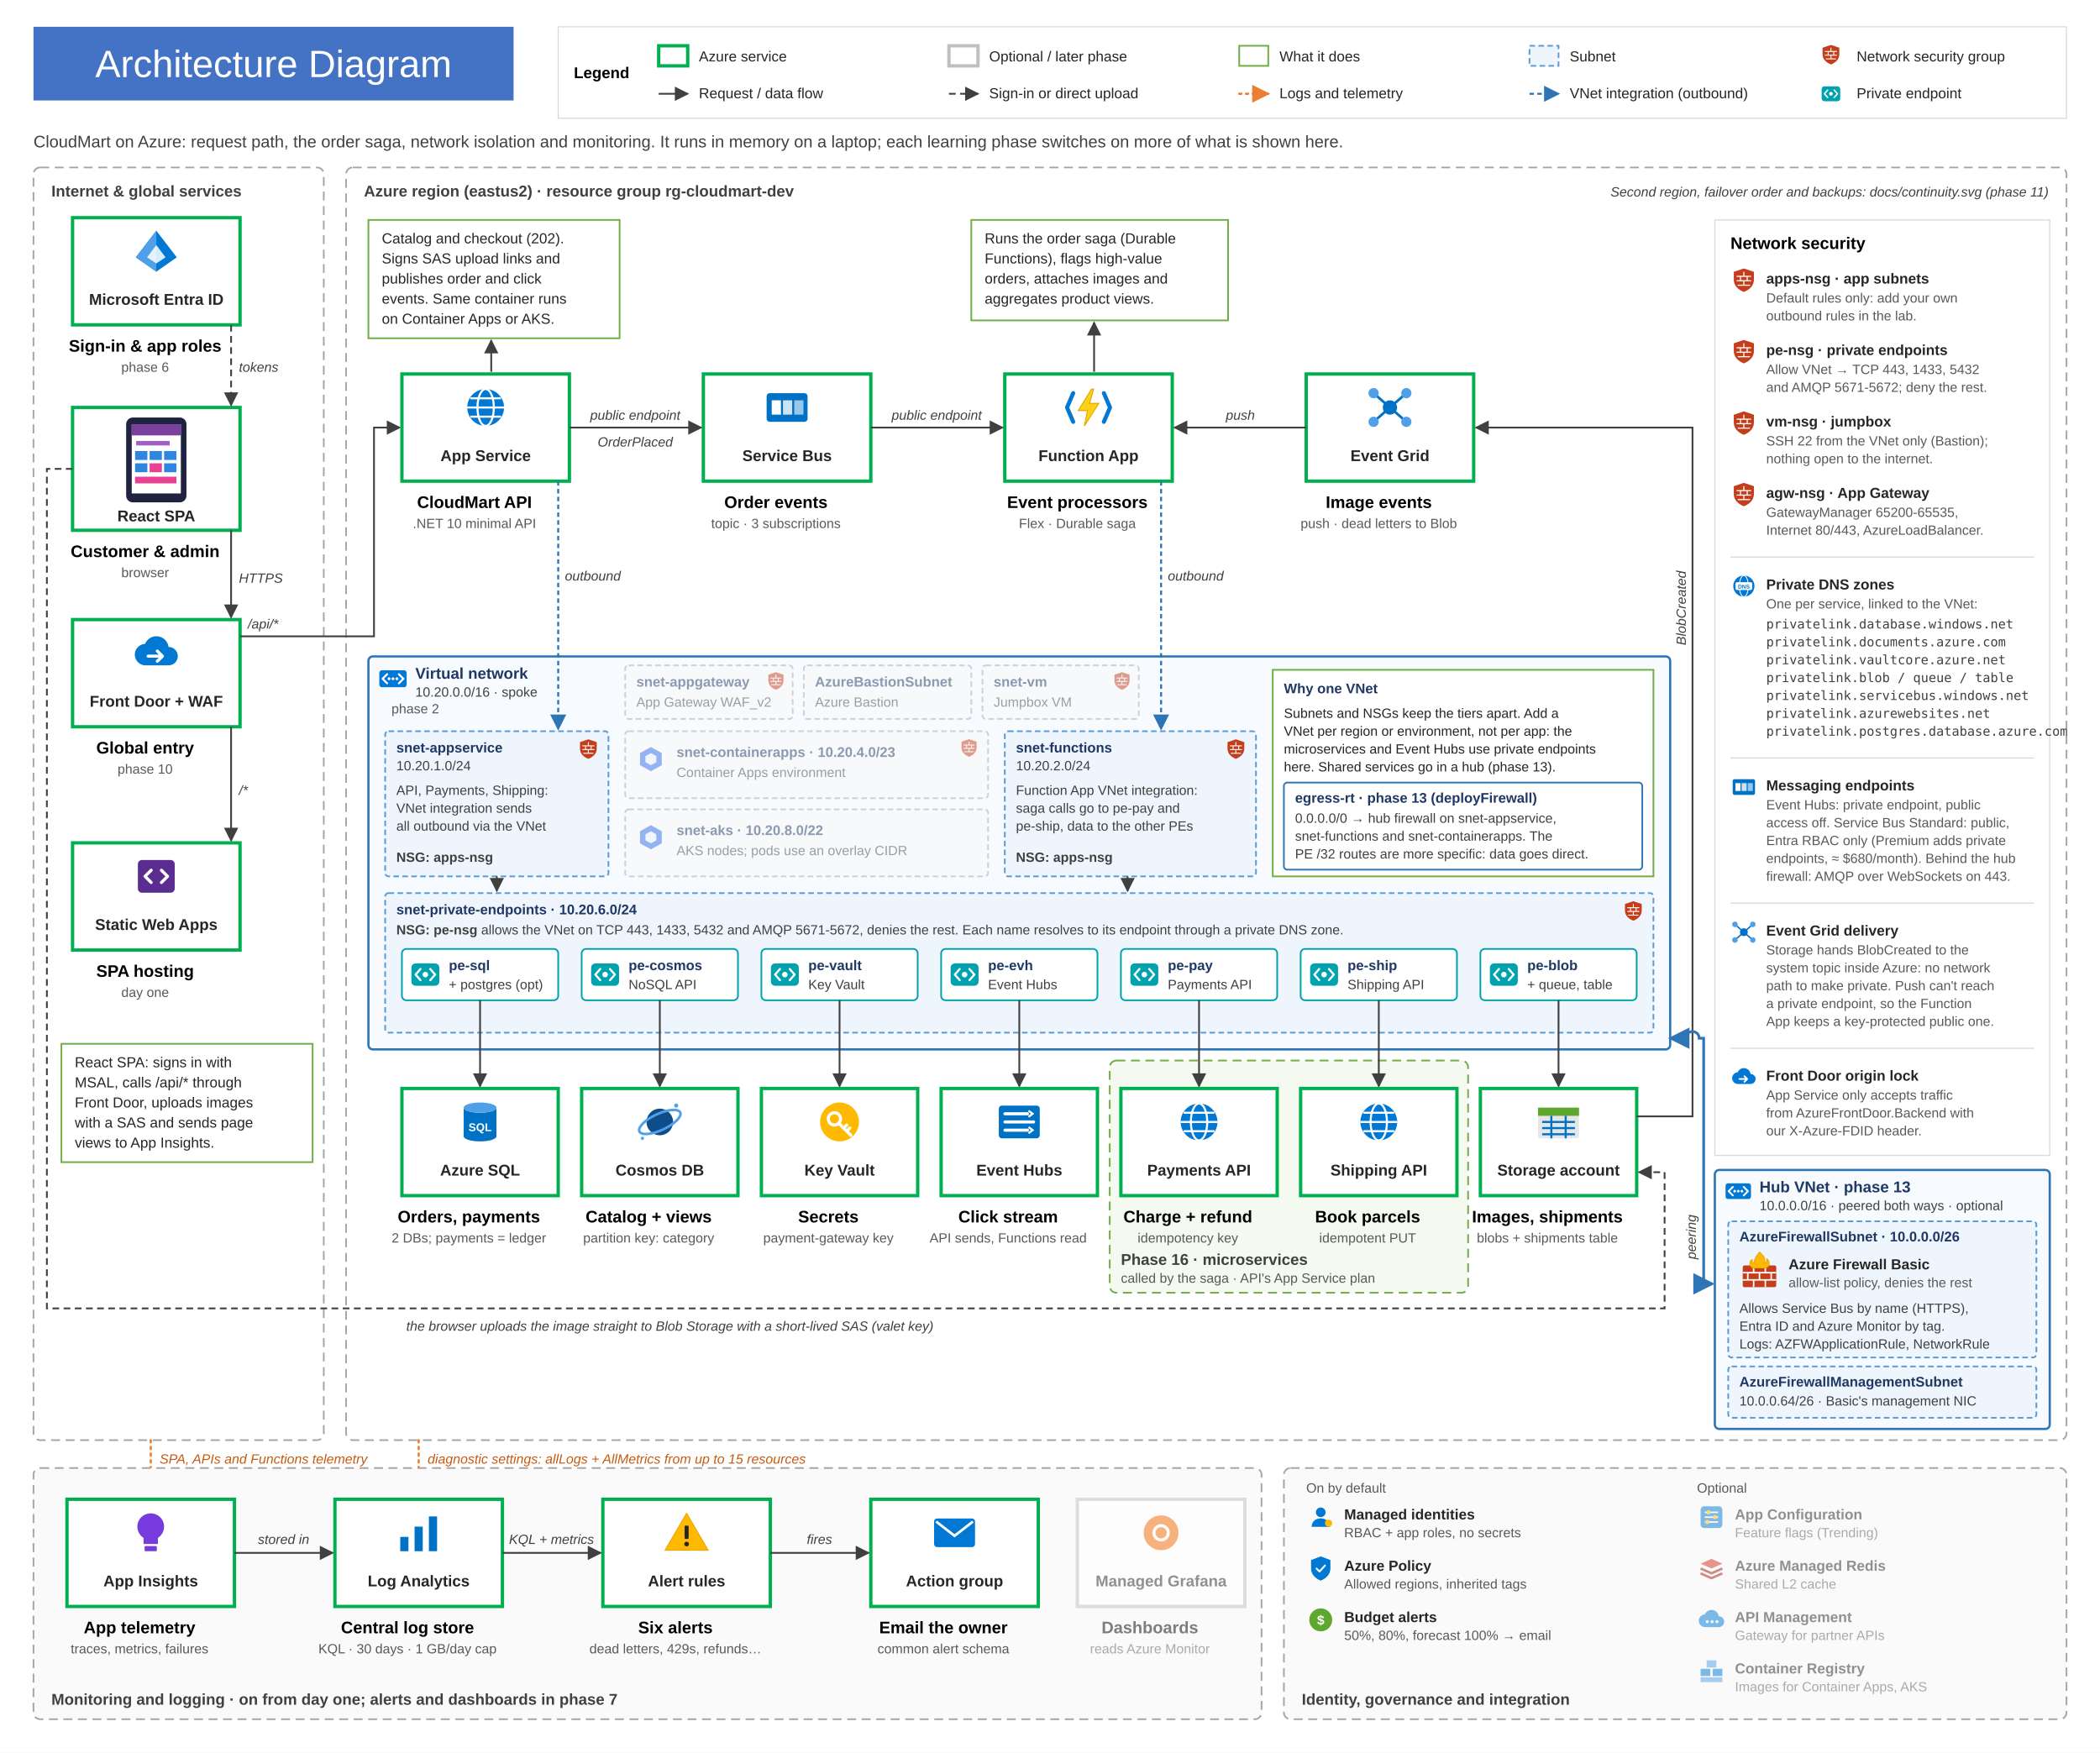
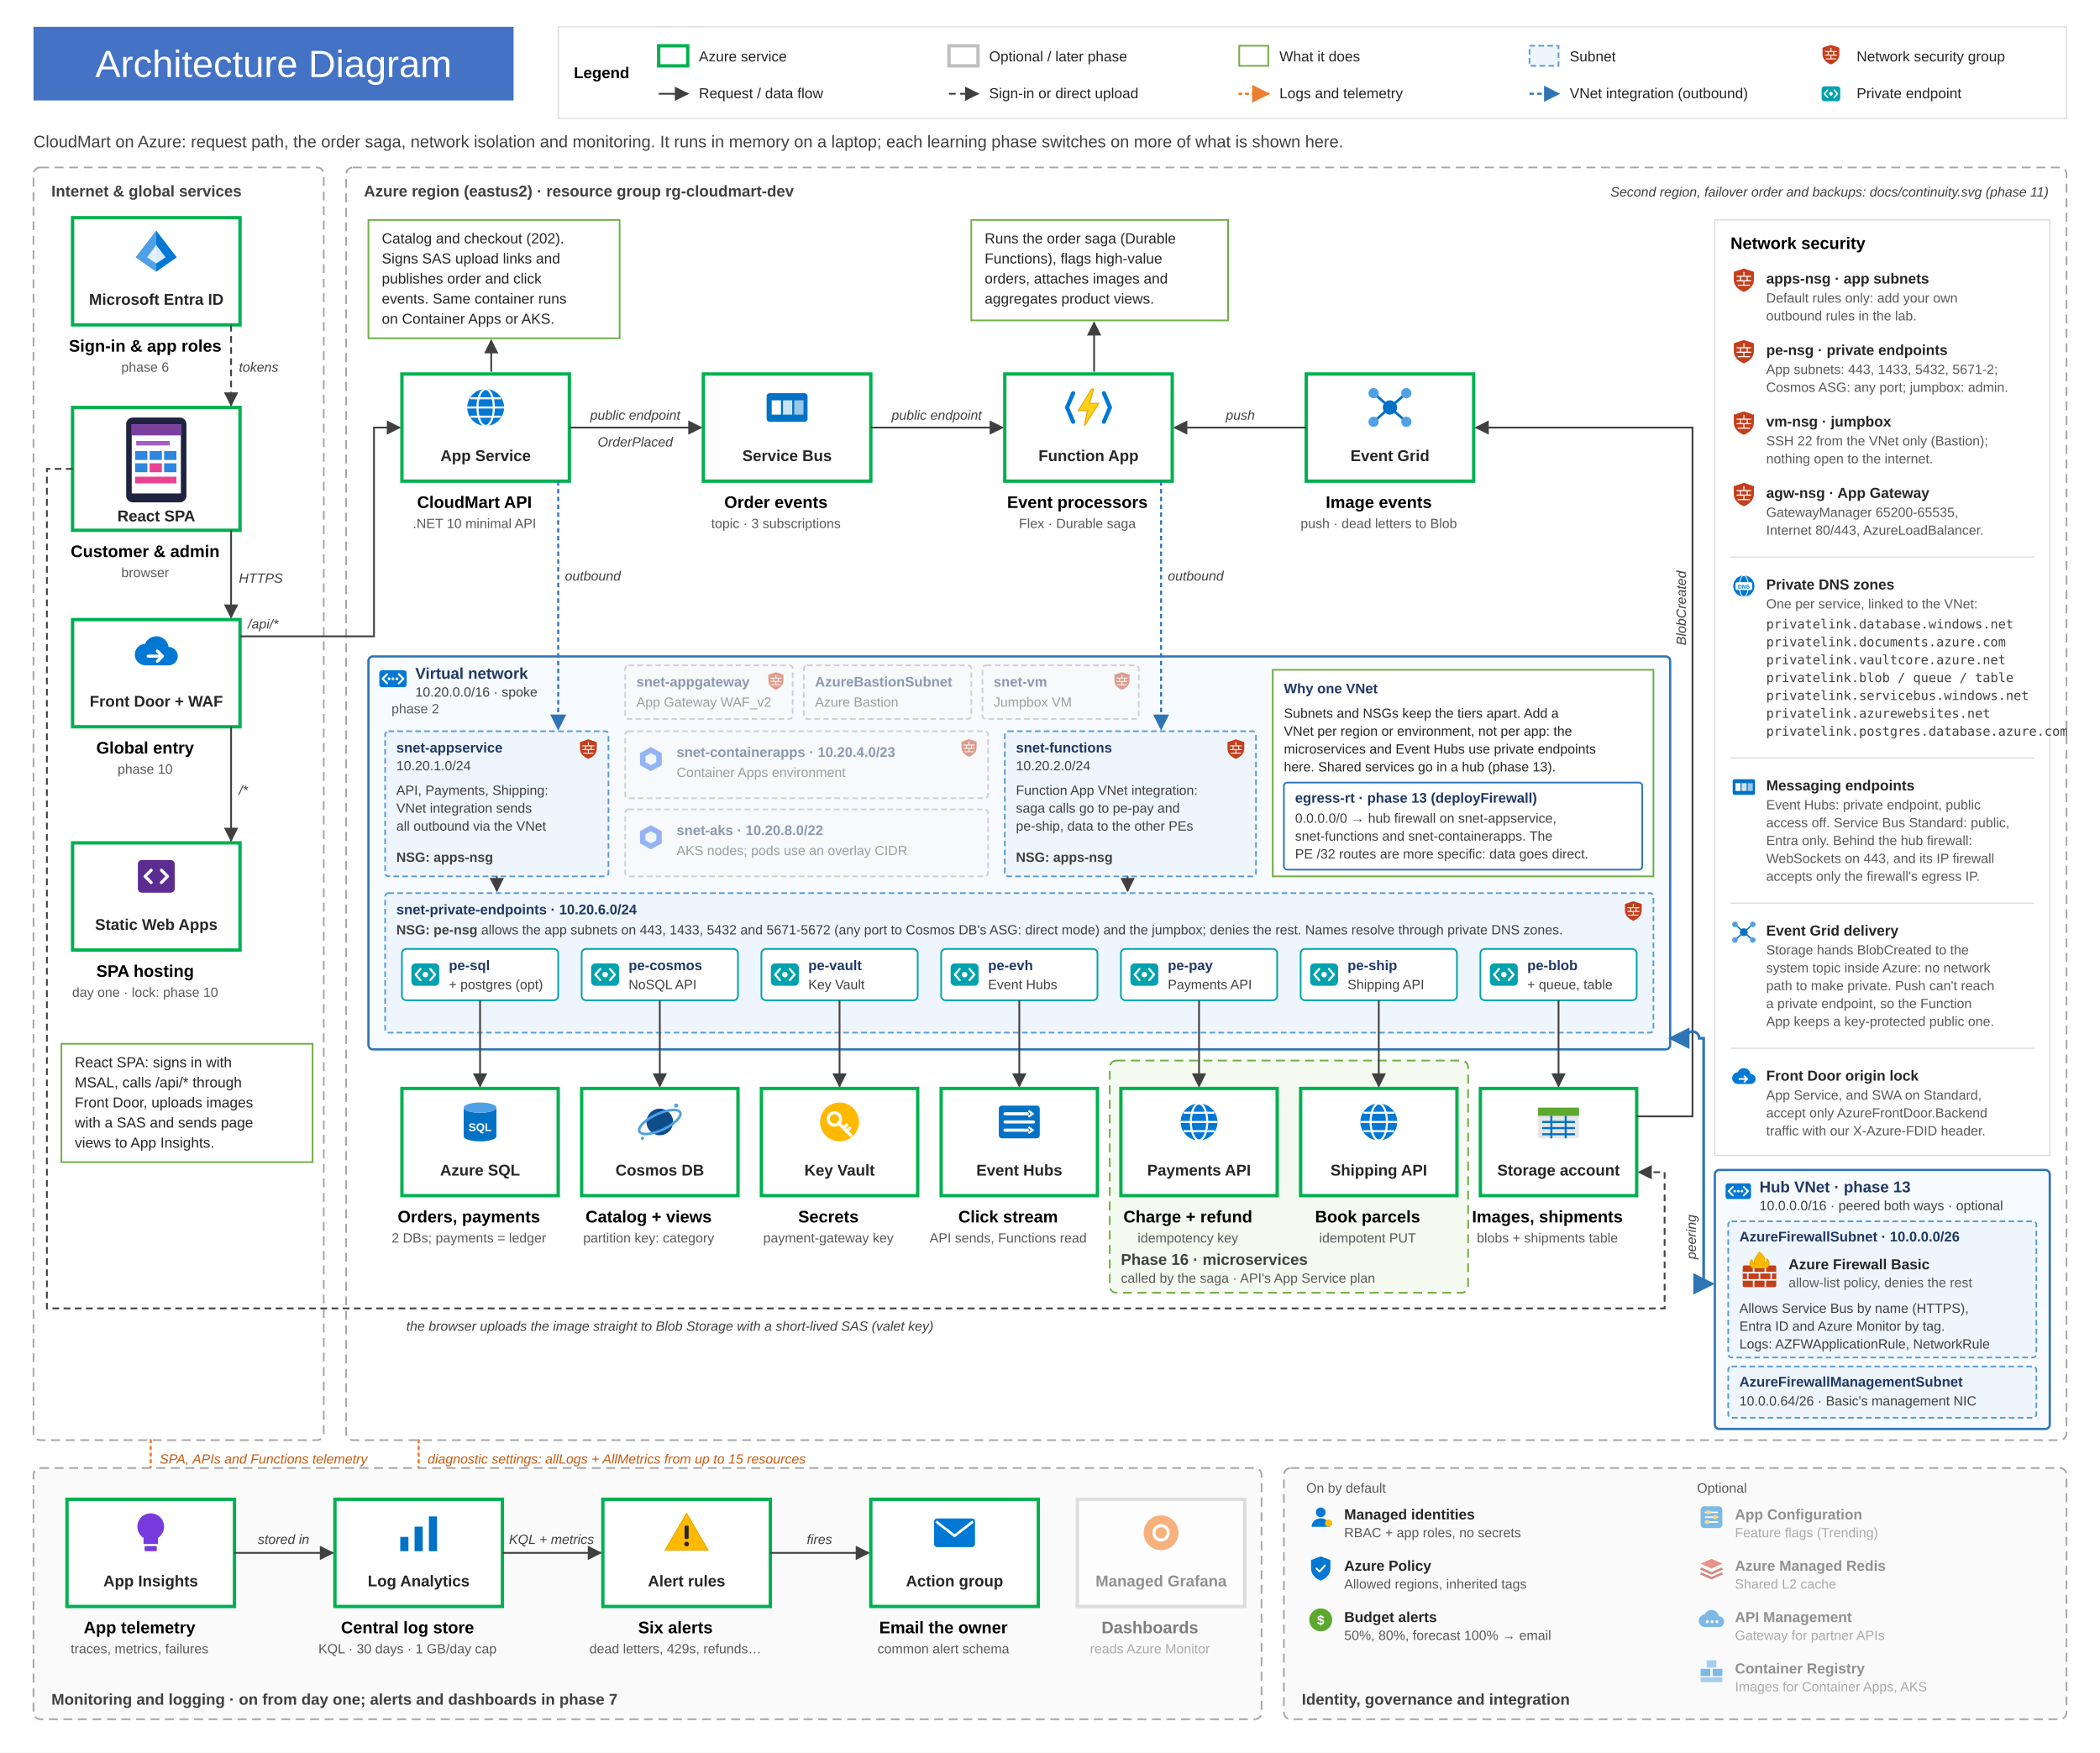
<svg xmlns="http://www.w3.org/2000/svg" viewBox="0 0 1881 1570" width="1881" height="1570" role="img" aria-labelledby="title desc">
  <defs>
    <marker id="arrow" viewBox="0 0 10 10" refX="9" refY="5" markerWidth="8" markerHeight="8" orient="auto-start-reverse">
      <path d="M0,0 L10,5 L0,10 z" fill="#404040" />
    </marker>
    <marker id="arrow-log" viewBox="0 0 10 10" refX="9" refY="5" markerWidth="8" markerHeight="8" orient="auto-start-reverse">
      <path d="M0,0 L10,5 L0,10 z" fill="#ED7D31" />
    </marker>
    <marker id="arrow-blue" viewBox="0 0 10 10" refX="9" refY="5" markerWidth="8" markerHeight="8" orient="auto-start-reverse">
      <path d="M0,0 L10,5 L0,10 z" fill="#2E75B6" />
    </marker>
    <style>
      text { font-family: 'Segoe UI', Calibri, Arial, sans-serif; }
      .svc { fill: #ffffff; stroke: #00B050; stroke-width: 3; }
      .opt { fill: #ffffff; stroke: #BFBFBF; stroke-width: 3; }
      .note { fill: #ffffff; stroke: #70AD47; stroke-width: 1.5; }
      .zone { fill: none; stroke: #A6A6A6; stroke-width: 1.5; stroke-dasharray: 8 5; }
      .band { fill: #FAFAFA; stroke: #A6A6A6; stroke-width: 1.5; stroke-dasharray: 8 5; }
      .group { fill: #F4FAF0; stroke: #70AD47; stroke-width: 1.5; stroke-dasharray: 8 5; }
      .vnet { fill: #F7FAFE; stroke: #2E75B6; stroke-width: 2; }
      .subnet { fill: #EEF5FC; stroke: #5B9BD5; stroke-width: 1.5; stroke-dasharray: 5 3; }
      .optsub { fill: #F7F7F7; stroke: #A6A6A6; stroke-width: 1.5; stroke-dasharray: 5 3; }
      .pechip { fill: #ffffff; stroke: #00A2AD; stroke-width: 1.5; }
      .rtchip { fill: #ffffff; stroke: #2E75B6; stroke-width: 1.5; }
      .name { font-size: 14px; font-weight: 600; fill: #262626; text-anchor: middle; }
      .role { font-size: 15px; font-weight: 700; fill: #000000; text-anchor: middle; }
      .sub { font-size: 12px; fill: #595959; text-anchor: middle; }
      .notetext { font-size: 13px; fill: #262626; }
      .smallnote { font-size: 12px; fill: #262626; }
      .zonetitle { font-size: 14px; font-weight: 700; fill: #404040; }
      .tiletitle { font-size: 12.5px; font-weight: 700; fill: #1F3864; }
      .tiletext { font-size: 12px; fill: #404040; }
      .mono { font-family: Consolas, 'Cascadia Mono', monospace; font-size: 11.5px; fill: #404040; }
      .flow { stroke: #404040; stroke-width: 1.6; fill: none; marker-end: url(#arrow); }
      .dash { stroke-dasharray: 6 4; }
      .vint { stroke: #2E75B6; stroke-width: 1.8; stroke-dasharray: 4 3; fill: none; marker-end: url(#arrow-blue); }
      .peer { stroke: #2E75B6; stroke-width: 2.4; fill: none; marker-start: url(#arrow-blue); marker-end: url(#arrow-blue); }
      .log { stroke: #ED7D31; stroke-width: 2; stroke-dasharray: 2 4; stroke-linecap: round; fill: none; marker-end: url(#arrow-log); }
      .flowlabel { font-size: 12px; font-style: italic; fill: #404040; }
      .loglabel { font-size: 12px; font-style: italic; fill: #C55A11; }
      .paneltitle { font-size: 15px; font-weight: 700; fill: #000000; }
      .itemname { font-size: 13px; font-weight: 600; fill: #262626; }
      .itemdesc { font-size: 12px; fill: #595959; }
    </style>
    <symbol id="i-entra" viewBox="0 0 48 48">
      <polygon points="24,4 44,30 24,44 4,30" fill="#0078D4" />
      <polygon points="24,4 24,44 4,30" fill="#50A0E8" />
      <polygon points="24,18 33,30 24,36 15,30" fill="#ffffff" opacity="0.85" />
    </symbol>
    <symbol id="i-swa" viewBox="0 0 48 48">
      <rect x="6" y="8" width="36" height="32" rx="4" fill="#5C2D91" />
      <path d="M19 18 l-6 6 6 6 M29 18 l6 6 -6 6" stroke="#ffffff" stroke-width="3" fill="none" stroke-linecap="round" stroke-linejoin="round" />
    </symbol>
    <symbol id="i-frontdoor" viewBox="0 0 48 48">
      <path d="M14 36 h22 a9 9 0 0 0 0 -18 a12 12 0 0 0 -23 -3 a9 9 0 0 0 1 21 z" fill="#0078D4" />
      <path d="M16 27 h14 m-5 -5 l5 5 -5 5" stroke="#ffffff" stroke-width="3" fill="none" stroke-linecap="round" stroke-linejoin="round" />
    </symbol>
    <symbol id="i-appservice" viewBox="0 0 48 48">
      <circle cx="24" cy="24" r="18" fill="#0078D4" />
      <ellipse cx="24" cy="24" rx="8" ry="18" fill="none" stroke="#ffffff" stroke-width="2" />
      <path d="M6 24 h36 M9 15 h30 M9 33 h30" stroke="#ffffff" stroke-width="2" />
    </symbol>
    <symbol id="i-functions" viewBox="0 0 48 48">
      <path d="M9 10 L3 24 L9 38 M39 10 L45 24 L39 38" stroke="#0078D4" stroke-width="4" fill="none" stroke-linecap="round" stroke-linejoin="round" />
      <path d="M27 6 L14 27 h9 l-3 15 L34 20 h-9 l4 -14 z" fill="#FCD116" stroke="#E8A800" stroke-width="1" />
    </symbol>
    <symbol id="i-servicebus" viewBox="0 0 48 48">
      <rect x="4" y="10" width="40" height="28" rx="3" fill="#0072C6" />
      <rect x="9" y="17" width="9" height="14" fill="#ffffff" />
      <rect x="20" y="17" width="9" height="14" fill="#ffffff" opacity="0.8" />
      <rect x="31" y="17" width="9" height="14" fill="#ffffff" opacity="0.6" />
    </symbol>
    <symbol id="i-eventhubs" viewBox="0 0 48 48">
      <rect x="4" y="8" width="40" height="32" rx="3" fill="#0072C6" />
      <path d="M10 16 h22 M10 24 h28 M10 32 h22" stroke="#ffffff" stroke-width="3" stroke-linecap="round" />
      <path d="M33 13 l4 3 -4 3 M33 29 l4 3 -4 3" stroke="#ffffff" stroke-width="2" fill="none" />
    </symbol>
    <symbol id="i-eventgrid" viewBox="0 0 48 48">
      <path d="M24 24 L8 10 M24 24 L40 10 M24 24 L8 38 M24 24 L40 38" stroke="#0072C6" stroke-width="2.5" />
      <circle cx="8" cy="10" r="5" fill="#50A0E8" />
      <circle cx="40" cy="10" r="5" fill="#50A0E8" />
      <circle cx="8" cy="38" r="5" fill="#50A0E8" />
      <circle cx="40" cy="38" r="5" fill="#50A0E8" />
      <circle cx="24" cy="24" r="7" fill="#0072C6" />
    </symbol>
    <symbol id="i-sql" viewBox="0 0 48 48">
      <path d="M8 10 v28 c0 2.8 7.2 5 16 5 s16 -2.2 16 -5 V10 c0 2.8 -7.2 5 -16 5 S8 12.8 8 10 z" fill="#0072C6" />
      <ellipse cx="24" cy="10" rx="16" ry="5" fill="#50A0E8" />
      <text x="24" y="33" font-size="11" font-weight="700" fill="#ffffff" text-anchor="middle">SQL</text>
    </symbol>
    <symbol id="i-cosmos" viewBox="0 0 48 48">
      <circle cx="24" cy="24" r="13" fill="#0F4C8A" />
      <ellipse cx="24" cy="24" rx="22" ry="8" fill="none" stroke="#50A0E8" stroke-width="2.5" transform="rotate(-25 24 24)" />
      <circle cx="40" cy="8" r="2" fill="#50A0E8" />
      <circle cx="7" cy="40" r="1.6" fill="#50A0E8" />
    </symbol>
    <symbol id="i-blob" viewBox="0 0 48 48">
      <rect x="4" y="10" width="40" height="30" rx="2" fill="#E6E6E6" />
      <rect x="4" y="10" width="40" height="8" fill="#5EA830" />
      <path d="M8 24 h32 M8 30 h32 M8 36 h32 M17 18 v22 M31 18 v22" stroke="#0072C6" stroke-width="2" />
    </symbol>
    <symbol id="i-identity" viewBox="0 0 48 48">
      <circle cx="24" cy="16" r="8" fill="#0078D4" />
      <path d="M9 40 c0 -9 7 -14 15 -14 s15 5 15 14 z" fill="#0078D4" />
      <circle cx="37" cy="34" r="6" fill="#FFB900" />
    </symbol>
    <symbol id="i-keyvault" viewBox="0 0 48 48">
      <circle cx="24" cy="24" r="19" fill="#FFB900" />
      <circle cx="19" cy="21" r="6" fill="none" stroke="#ffffff" stroke-width="3" />
      <path d="M23 25 l12 12 m-4 -4 l3 -3 m-6 0 l3 -3" stroke="#ffffff" stroke-width="3" stroke-linecap="round" fill="none" />
    </symbol>
    <symbol id="i-appinsights" viewBox="0 0 48 48">
      <path d="M24 5 a13 13 0 0 0 -7 24 v6 h14 v-6 A13 13 0 0 0 24 5 z" fill="#773ADC" />
      <rect x="18" y="37" width="12" height="5" rx="1" fill="#773ADC" />
    </symbol>
    <symbol id="i-loganalytics" viewBox="0 0 48 48">
      <rect x="6" y="28" width="8" height="14" fill="#0072C6" />
      <rect x="20" y="18" width="8" height="24" fill="#0072C6" />
      <rect x="34" y="8" width="8" height="34" fill="#0072C6" />
    </symbol>
    <symbol id="i-policy" viewBox="0 0 48 48">
      <path d="M24 4 L40 10 V24 C40 34 32 41 24 44 C16 41 8 34 8 24 V10 Z" fill="#0078D4" />
      <path d="M17 24 l5 5 9 -10" stroke="#ffffff" stroke-width="3" fill="none" stroke-linecap="round" stroke-linejoin="round" />
    </symbol>
    <symbol id="i-appconfig" viewBox="0 0 48 48">
      <rect x="6" y="6" width="36" height="36" rx="6" fill="#0078D4" />
      <path d="M13 16 h22 M13 24 h22 M13 32 h22" stroke="#ffffff" stroke-width="2.5" />
      <circle cx="19" cy="16" r="3.5" fill="#FFB900" />
      <circle cx="30" cy="24" r="3.5" fill="#FFB900" />
      <circle cx="17" cy="32" r="3.5" fill="#FFB900" />
    </symbol>
    <symbol id="i-redis" viewBox="0 0 48 48">
      <path d="M24 8 L42 16 L24 24 L6 16 Z" fill="#D82C20" />
      <path d="M6 24 L24 32 L42 24 M6 32 L24 40 L42 32" stroke="#A41E11" stroke-width="4" fill="none" stroke-linejoin="round" />
    </symbol>
    <symbol id="i-apim" viewBox="0 0 48 48">
      <path d="M14 36 h22 a9 9 0 0 0 0 -18 a12 12 0 0 0 -23 -3 a9 9 0 0 0 1 21 z" fill="#0078D4" />
      <circle cx="17" cy="27" r="2.5" fill="#ffffff" />
      <circle cx="25" cy="27" r="2.5" fill="#ffffff" />
      <circle cx="33" cy="27" r="2.5" fill="#ffffff" />
    </symbol>
    <symbol id="i-grafana" viewBox="0 0 48 48">
      <circle cx="24" cy="24" r="17" fill="#F46800" />
      <circle cx="24" cy="24" r="7" fill="none" stroke="#ffffff" stroke-width="3" />
    </symbol>
    <symbol id="i-containers" viewBox="0 0 48 48">
      <polygon points="24,4 42,14 42,34 24,44 6,34 6,14" fill="#326CE5" />
      <polygon points="24,14 33,19 33,29 24,34 15,29 15,19" fill="#ffffff" opacity="0.9" />
    </symbol>
    <symbol id="i-vnet" viewBox="0 0 48 48">
      <rect x="3" y="11" width="42" height="26" rx="4" fill="#0078D4" />
      <path d="M15 17 l-7 7 7 7 M33 17 l7 7 -7 7" stroke="#ffffff" stroke-width="3" fill="none" stroke-linecap="round" stroke-linejoin="round" />
      <circle cx="18" cy="24" r="2.2" fill="#ffffff" />
      <circle cx="24" cy="24" r="2.2" fill="#ffffff" />
      <circle cx="30" cy="24" r="2.2" fill="#ffffff" />
    </symbol>
    <symbol id="i-nsg" viewBox="0 0 48 48">
      <path d="M24 3 L42 9 V23 C42 34 34 41 24 45 C14 41 6 34 6 23 V9 Z" fill="#C43E1C" />
      <path d="M11 17 H37 M11 25 H37 M13 33 H35 M24 9 V17 M18 17 V25 M30 17 V25 M24 25 V33" stroke="#ffffff" stroke-width="2" fill="none" />
    </symbol>
    <symbol id="i-firewall" viewBox="0 0 48 48">
      <rect x="4" y="18" width="40" height="26" rx="2" fill="#C43E1C" />
      <path d="M4 26.7 H44 M4 35.3 H44 M17 18 V26.7 M31 18 V26.7 M10 26.7 V35.3 M24 26.7 V35.3 M38 26.7 V35.3 M17 35.3 V44 M31 35.3 V44" stroke="#ffffff" stroke-width="1.8" />
      <path d="M24 2 C30 7 32 11 29 16 C32 15 33 12 33 10 C37 14 36 19 32 21 H16 C12 19 11 14 15 11 C15 13 16 15 18 16 C17 11 20 7 24 2 Z" fill="#FFB900" stroke="#E8A800" stroke-width="1" />
    </symbol>
    <symbol id="i-pe" viewBox="0 0 48 48">
      <rect x="4" y="8" width="40" height="32" rx="6" fill="#00A2AD" />
      <path d="M17 16 l-7 8 7 8 M31 16 l7 8 -7 8" stroke="#ffffff" stroke-width="3" fill="none" stroke-linecap="round" stroke-linejoin="round" />
      <circle cx="24" cy="24" r="4" fill="#ffffff" />
    </symbol>
    <symbol id="i-dns" viewBox="0 0 48 48">
      <circle cx="24" cy="24" r="19" fill="#0078D4" />
      <ellipse cx="24" cy="24" rx="8" ry="19" fill="none" stroke="#ffffff" stroke-width="1.6" />
      <rect x="9" y="17" width="30" height="14" rx="3" fill="#ffffff" />
      <text x="24" y="28.5" font-size="10" font-weight="700" fill="#0078D4" text-anchor="middle">DNS</text>
    </symbol>
    <symbol id="i-alert" viewBox="0 0 48 48">
      <path d="M24 5 L45 41 H3 Z" fill="#FFB900" stroke="#E8A800" stroke-width="1" />
      <rect x="22" y="17" width="4" height="13" rx="1" fill="#262626" />
      <circle cx="24" cy="35" r="2.3" fill="#262626" />
    </symbol>
    <symbol id="i-actiongroup" viewBox="0 0 48 48">
      <rect x="4" y="10" width="40" height="28" rx="3" fill="#0078D4" />
      <path d="M6 13 L24 27 L42 13" stroke="#ffffff" stroke-width="2.5" fill="none" />
    </symbol>
    <symbol id="i-acr" viewBox="0 0 48 48">
      <rect x="16" y="6" width="16" height="12" fill="#50A0E8" />
      <rect x="6" y="20" width="16" height="12" fill="#0078D4" />
      <rect x="26" y="20" width="16" height="12" fill="#0078D4" />
      <rect x="6" y="34" width="36" height="8" fill="#50A0E8" />
    </symbol>
    <symbol id="i-budget" viewBox="0 0 48 48">
      <circle cx="24" cy="24" r="19" fill="#5EA830" />
      <text x="24" y="32" font-size="22" font-weight="700" fill="#ffffff" text-anchor="middle">$</text>
    </symbol>
  </defs>
  <rect width="1881" height="1570" fill="#ffffff" />
  <rect x="30" y="24" width="430" height="66" fill="#4472C4" />
  <text x="245" y="69" font-size="34" fill="#ffffff" text-anchor="middle">Architecture Diagram</text>
  <text x="30" y="132" font-size="15" fill="#404040">CloudMart on Azure: request path, the order saga, network isolation and monitoring. It runs in memory on a laptop; each learning phase switches on more of what is shown here.</text>
  <rect x="500" y="24" width="1351" height="82" fill="#ffffff" stroke="#D9D9D9" stroke-width="1" />
  <text x="514" y="70" font-size="14" font-weight="700" fill="#000000">Legend</text>
  <rect x="590" y="41" width="26" height="18" class="svc" />
  <text x="626" y="55" class="notetext">Azure service</text>
  <rect x="850" y="41" width="26" height="18" class="opt" />
  <text x="886" y="55" class="notetext">Optional / later phase</text>
  <rect x="1110" y="41" width="26" height="18" class="note" />
  <text x="1146" y="55" class="notetext">What it does</text>
  <rect x="1370" y="41" width="26" height="18" class="subnet" />
  <text x="1406" y="55" class="notetext">Subnet</text>
  <use href="#i-nsg" x="1630" y="39" width="20" height="20" />
  <text x="1663" y="55" class="notetext">Network security group</text>
  <path d="M590 84 H616" class="flow" />
  <text x="626" y="88" class="notetext">Request / data flow</text>
  <path d="M850 84 H876" class="flow dash" />
  <text x="886" y="88" class="notetext">Sign-in or direct upload</text>
  <path d="M1110 84 H1136" class="log" />
  <text x="1146" y="88" class="notetext">Logs and telemetry</text>
  <path d="M1370 84 H1396" class="vint" />
  <text x="1406" y="88" class="notetext">VNet integration (outbound)</text>
  <use href="#i-pe" x="1630" y="74" width="20" height="20" />
  <text x="1663" y="88" class="notetext">Private endpoint</text>
  <rect x="30" y="150" width="260" height="1140" rx="6" class="zone" />
  <text x="46" y="176" class="zonetitle">Internet &amp; global services</text>
  <rect x="65" y="195" width="150" height="96" class="svc" />
  <use href="#i-entra" x="118" y="203" width="44" height="44" />
  <text x="140" y="273" class="name">Microsoft Entra ID</text>
  <text x="130" y="315" class="role">Sign-in &amp; app roles</text>
  <text x="130" y="333" class="sub">phase 6</text>
  <rect x="65" y="365" width="150" height="110" class="svc" />
  <rect x="113" y="374" width="54" height="76" rx="6" fill="#1F2340" />
  <rect x="118" y="380" width="44" height="62" fill="#ffffff" />
  <rect x="118" y="380" width="44" height="10" fill="#7B3F9E" />
  <rect x="122" y="395" width="30" height="4" fill="#A35FC8" />
  <rect x="121" y="404" width="11" height="8" fill="#2E86DE" />
  <rect x="134" y="404" width="11" height="8" fill="#2E86DE" />
  <rect x="147" y="404" width="11" height="8" fill="#2E86DE" />
  <rect x="121" y="415" width="11" height="8" fill="#2E86DE" />
  <rect x="134" y="415" width="11" height="8" fill="#E84393" />
  <rect x="147" y="415" width="11" height="8" fill="#2E86DE" />
  <rect x="121" y="427" width="37" height="6" fill="#E84393" />
  <text x="140" y="467" class="name">React SPA</text>
  <text x="130" y="499" class="role">Customer &amp; admin</text>
  <text x="130" y="517" class="sub">browser</text>
  <rect x="65" y="555" width="150" height="96" class="svc" />
  <use href="#i-frontdoor" x="118" y="563" width="44" height="44" />
  <text x="140" y="633" class="name">Front Door + WAF</text>
  <text x="130" y="675" class="role">Global entry</text>
  <text x="130" y="693" class="sub">phase 10</text>
  <rect x="65" y="755" width="150" height="96" class="svc" />
  <use href="#i-swa" x="118" y="763" width="44" height="44" />
  <text x="140" y="833" class="name">Static Web Apps</text>
  <text x="130" y="875" class="role">SPA hosting</text>
-   <text x="130" y="893" class="sub">day one</text>
+   <text x="130" y="893" class="sub">day one · lock: phase 10</text>
  <path d="M207 291 V363" class="flow dash" />
  <text x="214" y="333" class="flowlabel">tokens</text>
  <path d="M207 475 V553" class="flow" />
  <text x="214" y="522" class="flowlabel">HTTPS</text>
  <path d="M207 651 V753" class="flow" />
  <text x="214" y="712" class="flowlabel">/*</text>
  <rect x="55" y="935" width="225" height="106" class="note" />
  <text class="notetext">
    <tspan x="67" y="956">React SPA: signs in with</tspan>
    <tspan x="67" y="974">MSAL, calls /api/* through</tspan>
    <tspan x="67" y="992">Front Door, uploads images</tspan>
    <tspan x="67" y="1010">with a SAS and sends page</tspan>
    <tspan x="67" y="1028">views to App Insights.</tspan>
  </text>
  <rect x="310" y="150" width="1541" height="1140" rx="6" class="zone" />
  <text x="326" y="176" class="zonetitle">Azure region (eastus2) · resource group rg-cloudmart-dev</text>
  <text x="1835" y="176" class="flowlabel" text-anchor="end">Second region, failover order and backups: docs/continuity.svg (phase 11)</text>
  <path d="M215 570 H335 V383 H358" class="flow" />
  <text x="222" y="563" class="flowlabel">/api/*</text>
  <rect x="330" y="197" width="225" height="106" class="note" />
  <text class="notetext">
    <tspan x="342" y="218">Catalog and checkout (202).</tspan>
    <tspan x="342" y="236">Signs SAS upload links and</tspan>
    <tspan x="342" y="254">publishes order and click</tspan>
    <tspan x="342" y="272">events. Same container runs</tspan>
    <tspan x="342" y="290">on Container Apps or AKS.</tspan>
  </text>
  <path d="M440 333 V305" class="flow" />
  <rect x="360" y="335" width="150" height="96" class="svc" />
  <use href="#i-appservice" x="413" y="343" width="44" height="44" />
  <text x="435" y="413" class="name">App Service</text>
  <text x="425" y="455" class="role">CloudMart API</text>
  <text x="425" y="473" class="sub">.NET 10 minimal API</text>
  <rect x="630" y="335" width="150" height="96" class="svc" />
  <use href="#i-servicebus" x="683" y="343" width="44" height="44" />
  <text x="705" y="413" class="name">Service Bus</text>
  <text x="695" y="455" class="role">Order events</text>
  <text x="695" y="473" class="sub">topic · 3 subscriptions</text>
  <rect x="870" y="197" width="230" height="90" class="note" />
  <text class="notetext">
    <tspan x="882" y="218">Runs the order saga (Durable</tspan>
    <tspan x="882" y="236">Functions), flags high-value</tspan>
    <tspan x="882" y="254">orders, attaches images and</tspan>
    <tspan x="882" y="272">aggregates product views.</tspan>
  </text>
  <path d="M980 333 V289" class="flow" />
  <rect x="900" y="335" width="150" height="96" class="svc" />
  <use href="#i-functions" x="953" y="343" width="44" height="44" />
  <text x="975" y="413" class="name">Function App</text>
  <text x="965" y="455" class="role">Event processors</text>
  <text x="965" y="473" class="sub">Flex · Durable saga</text>
  <rect x="1170" y="335" width="150" height="96" class="svc" />
  <use href="#i-eventgrid" x="1223" y="343" width="44" height="44" />
  <text x="1245" y="413" class="name">Event Grid</text>
  <text x="1235" y="455" class="role">Image events</text>
  <text x="1235" y="473" class="sub">push · dead letters to Blob</text>
  <path d="M510 383 H628" class="flow" />
  <path d="M780 383 H898" class="flow" />
  <path d="M1170 383 H1052" class="flow" />
  <text x="569" y="376" class="flowlabel" text-anchor="middle">public endpoint</text>
  <text x="569" y="400" class="flowlabel" text-anchor="middle">OrderPlaced</text>
  <text x="839" y="376" class="flowlabel" text-anchor="middle">public endpoint</text>
  <text x="1111" y="376" class="flowlabel" text-anchor="middle">push</text>
  <rect x="330" y="588" width="1166" height="352" rx="4" class="vnet" />
  <use href="#i-vnet" x="338" y="594" width="28" height="28" />
  <text x="372" y="608" font-size="14" font-weight="700" fill="#1F3864">Virtual network</text>
  <text x="372" y="624" class="tiletext">10.20.0.0/16 · spoke</text>
  <text x="372" y="639" class="sub" text-anchor="start">phase 2</text>
  <path d="M500 431 V653" class="vint" />
  <text x="506" y="520" class="flowlabel">outbound</text>
  <path d="M1040 431 V653" class="vint" />
  <text x="1046" y="520" class="flowlabel">outbound</text>
  <g opacity="0.5">
    <rect x="560" y="596" width="150" height="48" rx="3" class="optsub" />
    <text x="570" y="615" class="tiletitle">snet-appgateway</text>
    <text x="570" y="633" class="tiletext">App Gateway WAF_v2</text>
    <use href="#i-nsg" x="686" y="601" width="18" height="18" />
    <rect x="720" y="596" width="150" height="48" rx="3" class="optsub" />
    <text x="730" y="615" class="tiletitle">AzureBastionSubnet</text>
    <text x="730" y="633" class="tiletext">Azure Bastion</text>
    <rect x="880" y="596" width="140" height="48" rx="3" class="optsub" />
    <text x="890" y="615" class="tiletitle">snet-vm</text>
    <text x="890" y="633" class="tiletext">Jumpbox VM</text>
    <use href="#i-nsg" x="996" y="601" width="18" height="18" />
  </g>
  <rect x="345" y="655" width="200" height="130" rx="3" class="subnet" />
  <text x="355" y="674" class="tiletitle">snet-appservice</text>
  <text x="355" y="690" class="tiletext">10.20.1.0/24</text>
  <use href="#i-nsg" x="517" y="661" width="20" height="20" />
  <text class="tiletext">
    <tspan x="355" y="712">API, Payments, Shipping:</tspan>
    <tspan x="355" y="728">VNet integration sends</tspan>
    <tspan x="355" y="744">all outbound via the VNet</tspan>
  </text>
  <text x="355" y="772" class="tiletext" font-weight="700">NSG: apps-nsg</text>
  <g opacity="0.5">
    <rect x="560" y="655" width="325" height="60" rx="3" class="optsub" />
    <use href="#i-containers" x="570" y="667" width="26" height="26" />
    <text x="606" y="678" class="tiletitle">snet-containerapps · 10.20.4.0/23</text>
    <text x="606" y="696" class="tiletext">Container Apps environment</text>
    <use href="#i-nsg" x="859" y="661" width="18" height="18" />
    <rect x="560" y="725" width="325" height="60" rx="3" class="optsub" />
    <use href="#i-containers" x="570" y="737" width="26" height="26" />
    <text x="606" y="748" class="tiletitle">snet-aks · 10.20.8.0/22</text>
    <text x="606" y="766" class="tiletext">AKS nodes; pods use an overlay CIDR</text>
  </g>
  <rect x="900" y="655" width="225" height="130" rx="3" class="subnet" />
  <text x="910" y="674" class="tiletitle">snet-functions</text>
  <text x="910" y="690" class="tiletext">10.20.2.0/24</text>
  <use href="#i-nsg" x="1097" y="661" width="20" height="20" />
  <text class="tiletext">
    <tspan x="910" y="712">Function App VNet integration:</tspan>
    <tspan x="910" y="728">saga calls go to pe-pay and</tspan>
    <tspan x="910" y="744">pe-ship, data to the other PEs</tspan>
  </text>
  <text x="910" y="772" class="tiletext" font-weight="700">NSG: apps-nsg</text>
  <rect x="1140" y="600" width="341" height="185" class="note" />
  <text x="1150" y="621" class="tiletitle">Why one VNet</text>
  <text class="smallnote">
    <tspan x="1150" y="643">Subnets and NSGs keep the tiers apart. Add a</tspan>
    <tspan x="1150" y="659">VNet per region or environment, not per app: the</tspan>
    <tspan x="1150" y="675">microservices and Event Hubs use private endpoints</tspan>
    <tspan x="1150" y="691">here. Shared services go in a hub (phase 13).</tspan>
  </text>
  <rect x="1150" y="701" width="321" height="78" rx="3" class="rtchip" />
  <text x="1160" y="719" class="tiletitle">egress-rt · phase 13 (deployFirewall)</text>
  <text class="tiletext">
    <tspan x="1160" y="737">0.0.0.0/0 → hub firewall on snet-appservice,</tspan>
    <tspan x="1160" y="753">snet-functions and snet-containerapps. The</tspan>
    <tspan x="1160" y="769">PE /32 routes are more specific: data goes direct.</tspan>
  </text>
  <path d="M445 785 V798" class="flow" />
  <path d="M1010 785 V798" class="flow" />
  <rect x="345" y="800" width="1136" height="125" rx="3" class="subnet" />
  <text x="355" y="819" class="tiletitle">snet-private-endpoints · 10.20.6.0/24</text>
  <use href="#i-nsg" x="1453" y="806" width="20" height="20" />
  <text x="355" y="837" class="tiletext">
-     <tspan font-weight="700">NSG: pe-nsg</tspan> allows the VNet on TCP 443, 1433, 5432 and AMQP 5671-5672, denies the rest. Each name resolves to its endpoint through a private DNS zone.</text>
+     <tspan font-weight="700">NSG: pe-nsg</tspan> allows the app subnets on 443, 1433, 5432 and 5671-5672 (any port to Cosmos DB's ASG: direct mode) and the jumpbox; denies the rest. Names resolve through private DNS zones.</text>
  <rect x="360" y="850" width="140" height="46" rx="4" class="pechip" />
  <use href="#i-pe" x="366" y="858" width="30" height="30" />
  <text x="402" y="869" class="tiletitle">pe-sql</text>
  <text x="402" y="886" class="tiletext">+ postgres (opt)</text>
  <rect x="521" y="850" width="140" height="46" rx="4" class="pechip" />
  <use href="#i-pe" x="527" y="858" width="30" height="30" />
  <text x="563" y="869" class="tiletitle">pe-cosmos</text>
  <text x="563" y="886" class="tiletext">NoSQL API</text>
  <rect x="682" y="850" width="140" height="46" rx="4" class="pechip" />
  <use href="#i-pe" x="688" y="858" width="30" height="30" />
  <text x="724" y="869" class="tiletitle">pe-vault</text>
  <text x="724" y="886" class="tiletext">Key Vault</text>
  <rect x="843" y="850" width="140" height="46" rx="4" class="pechip" />
  <use href="#i-pe" x="849" y="858" width="30" height="30" />
  <text x="885" y="869" class="tiletitle">pe-evh</text>
  <text x="885" y="886" class="tiletext">Event Hubs</text>
  <rect x="1004" y="850" width="140" height="46" rx="4" class="pechip" />
  <use href="#i-pe" x="1010" y="858" width="30" height="30" />
  <text x="1046" y="869" class="tiletitle">pe-pay</text>
  <text x="1046" y="886" class="tiletext">Payments API</text>
  <rect x="1165" y="850" width="140" height="46" rx="4" class="pechip" />
  <use href="#i-pe" x="1171" y="858" width="30" height="30" />
  <text x="1207" y="869" class="tiletitle">pe-ship</text>
  <text x="1207" y="886" class="tiletext">Shipping API</text>
  <rect x="1326" y="850" width="140" height="46" rx="4" class="pechip" />
  <use href="#i-pe" x="1332" y="858" width="30" height="30" />
  <text x="1368" y="869" class="tiletitle">pe-blob</text>
  <text x="1368" y="886" class="tiletext">+ queue, table</text>
  <rect x="994" y="950" width="321" height="208" rx="6" class="group" />
  <text x="1004" y="1133" class="zonetitle">Phase 16 · microservices</text>
  <text x="1004" y="1149" class="itemdesc">called by the saga · API's App Service plan</text>
  <path d="M430 896 V973" class="flow" />
  <path d="M591 896 V973" class="flow" />
  <path d="M752 896 V973" class="flow" />
  <path d="M913 896 V973" class="flow" />
  <path d="M1074 896 V973" class="flow" />
  <path d="M1235 896 V973" class="flow" />
  <path d="M1396 896 V973" class="flow" />
  <rect x="360" y="975" width="140" height="96" class="svc" />
  <use href="#i-sql" x="408" y="983" width="44" height="44" />
  <text x="430" y="1053" class="name">Azure SQL</text>
  <text x="420" y="1095" class="role">Orders, payments</text>
  <text x="420" y="1113" class="sub">2 DBs; payments = ledger</text>
  <rect x="521" y="975" width="140" height="96" class="svc" />
  <use href="#i-cosmos" x="569" y="983" width="44" height="44" />
  <text x="591" y="1053" class="name">Cosmos DB</text>
  <text x="581" y="1095" class="role">Catalog + views</text>
  <text x="581" y="1113" class="sub">partition key: category</text>
  <rect x="682" y="975" width="140" height="96" class="svc" />
  <use href="#i-keyvault" x="730" y="983" width="44" height="44" />
  <text x="752" y="1053" class="name">Key Vault</text>
  <text x="742" y="1095" class="role">Secrets</text>
  <text x="742" y="1113" class="sub">payment-gateway key</text>
  <rect x="843" y="975" width="140" height="96" class="svc" />
  <use href="#i-eventhubs" x="891" y="983" width="44" height="44" />
  <text x="913" y="1053" class="name">Event Hubs</text>
  <text x="903" y="1095" class="role">Click stream</text>
  <text x="903" y="1113" class="sub">API sends, Functions read</text>
  <rect x="1004" y="975" width="140" height="96" class="svc" />
  <use href="#i-appservice" x="1052" y="983" width="44" height="44" />
  <text x="1074" y="1053" class="name">Payments API</text>
  <text x="1064" y="1095" class="role">Charge + refund</text>
  <text x="1064" y="1113" class="sub">idempotency key</text>
  <rect x="1165" y="975" width="140" height="96" class="svc" />
  <use href="#i-appservice" x="1213" y="983" width="44" height="44" />
  <text x="1235" y="1053" class="name">Shipping API</text>
  <text x="1225" y="1095" class="role">Book parcels</text>
  <text x="1225" y="1113" class="sub">idempotent PUT</text>
  <rect x="1326" y="975" width="140" height="96" class="svc" />
  <use href="#i-blob" x="1374" y="983" width="44" height="44" />
  <text x="1396" y="1053" class="name">Storage account</text>
  <text x="1386" y="1095" class="role">Images, shipments</text>
  <text x="1386" y="1113" class="sub">blobs + shipments table</text>
  <path d="M1466 1000 H1516 V383 H1322" class="flow" />
  <text x="1510" y="578" class="flowlabel" transform="rotate(-90 1510 578)">BlobCreated</text>
  <path d="M65 420 H42 V1172 H1491 V1050 H1468" class="flow dash" />
  <text x="600" y="1192" class="flowlabel" text-anchor="middle">the browser uploads the image straight to Blob Storage with a short-lived SAS (valet key)</text>
  <rect x="1536" y="197" width="300" height="838" fill="#ffffff" stroke="#D9D9D9" stroke-width="1" />
  <text x="1550" y="223" class="paneltitle">Network security</text>
  <use href="#i-nsg" x="1550" y="239" width="24" height="24" />
  <text x="1582" y="254" class="itemname">apps-nsg · app subnets</text>
  <text class="itemdesc">
    <tspan x="1582" y="271">Default rules only: add your own</tspan>
    <tspan x="1582" y="287">outbound rules in the lab.</tspan>
  </text>
  <use href="#i-nsg" x="1550" y="303" width="24" height="24" />
  <text x="1582" y="318" class="itemname">pe-nsg · private endpoints</text>
  <text class="itemdesc">
-     <tspan x="1582" y="335">Allow VNet → TCP 443, 1433, 5432</tspan>
-     <tspan x="1582" y="351">and AMQP 5671-5672; deny the rest.</tspan>
+     <tspan x="1582" y="335">App subnets: 443, 1433, 5432, 5671-2;</tspan>
+     <tspan x="1582" y="351">Cosmos ASG: any port; jumpbox: admin.</tspan>
  </text>
  <use href="#i-nsg" x="1550" y="367" width="24" height="24" />
  <text x="1582" y="382" class="itemname">vm-nsg · jumpbox</text>
  <text class="itemdesc">
    <tspan x="1582" y="399">SSH 22 from the VNet only (Bastion);</tspan>
    <tspan x="1582" y="415">nothing open to the internet.</tspan>
  </text>
  <use href="#i-nsg" x="1550" y="431" width="24" height="24" />
  <text x="1582" y="446" class="itemname">agw-nsg · App Gateway</text>
  <text class="itemdesc">
    <tspan x="1582" y="463">GatewayManager 65200-65535,</tspan>
    <tspan x="1582" y="479">Internet 80/443, AzureLoadBalancer.</tspan>
  </text>
  <line x1="1550" y1="499" x2="1822" y2="499" stroke="#D9D9D9" />
  <use href="#i-dns" x="1550" y="513" width="24" height="24" />
  <text x="1582" y="528" class="itemname">Private DNS zones</text>
  <text x="1582" y="545" class="itemdesc">One per service, linked to the VNet:</text>
  <text class="mono">
    <tspan x="1582" y="563">privatelink.database.windows.net</tspan>
    <tspan x="1582" y="579">privatelink.documents.azure.com</tspan>
    <tspan x="1582" y="595">privatelink.vaultcore.azure.net</tspan>
    <tspan x="1582" y="611">privatelink.blob / queue / table</tspan>
    <tspan x="1582" y="627">privatelink.servicebus.windows.net</tspan>
    <tspan x="1582" y="643">privatelink.azurewebsites.net</tspan>
    <tspan x="1582" y="659">privatelink.postgres.database.azure.com</tspan>
  </text>
  <line x1="1550" y1="679" x2="1822" y2="679" stroke="#D9D9D9" />
  <use href="#i-servicebus" x="1550" y="693" width="24" height="24" />
  <text x="1582" y="708" class="itemname">Messaging endpoints</text>
  <text class="itemdesc">
    <tspan x="1582" y="725">Event Hubs: private endpoint, public</tspan>
    <tspan x="1582" y="741">access off. Service Bus Standard: public,</tspan>
-     <tspan x="1582" y="757">Entra RBAC only (Premium adds private</tspan>
-     <tspan x="1582" y="773">endpoints, ≈ $680/month). Behind the hub</tspan>
-     <tspan x="1582" y="789">firewall: AMQP over WebSockets on 443.</tspan>
+     <tspan x="1582" y="757">Entra only. Behind the hub firewall:</tspan>
+     <tspan x="1582" y="773">WebSockets on 443, and its IP firewall</tspan>
+     <tspan x="1582" y="789">accepts only the firewall's egress IP.</tspan>
  </text>
  <line x1="1550" y1="809" x2="1822" y2="809" stroke="#D9D9D9" />
  <use href="#i-eventgrid" x="1550" y="823" width="24" height="24" />
  <text x="1582" y="838" class="itemname">Event Grid delivery</text>
  <text class="itemdesc">
    <tspan x="1582" y="855">Storage hands BlobCreated to the</tspan>
    <tspan x="1582" y="871">system topic inside Azure: no network</tspan>
    <tspan x="1582" y="887">path to make private. Push can't reach</tspan>
    <tspan x="1582" y="903">a private endpoint, so the Function</tspan>
    <tspan x="1582" y="919">App keeps a key-protected public one.</tspan>
  </text>
  <line x1="1550" y1="939" x2="1822" y2="939" stroke="#D9D9D9" />
  <use href="#i-frontdoor" x="1550" y="953" width="24" height="24" />
  <text x="1582" y="968" class="itemname">Front Door origin lock</text>
  <text class="itemdesc">
-     <tspan x="1582" y="985">App Service only accepts traffic</tspan>
-     <tspan x="1582" y="1001">from AzureFrontDoor.Backend with</tspan>
-     <tspan x="1582" y="1017">our X-Azure-FDID header.</tspan>
+     <tspan x="1582" y="985">App Service, and SWA on Standard,</tspan>
+     <tspan x="1582" y="1001">accept only AzureFrontDoor.Backend</tspan>
+     <tspan x="1582" y="1017">traffic with our X-Azure-FDID header.</tspan>
  </text>
  <path d="M1496 930 H1510 a6 6 0 0 1 12 0 H1526 V1150 H1534" class="peer" />
  <text x="1519" y="1128" class="flowlabel" transform="rotate(-90 1519 1128)">peering</text>
  <rect x="1536" y="1048" width="300" height="232" rx="4" class="vnet" />
  <use href="#i-vnet" x="1544" y="1054" width="26" height="26" />
  <text x="1576" y="1068" font-size="14" font-weight="700" fill="#1F3864">Hub VNet · phase 13</text>
  <text x="1576" y="1084" class="tiletext">10.0.0.0/16 · peered both ways · optional</text>
  <rect x="1548" y="1094" width="276" height="122" rx="3" class="subnet" />
  <text x="1558" y="1112" class="tiletitle">AzureFirewallSubnet · 10.0.0.0/26</text>
  <use href="#i-firewall" x="1558" y="1120" width="36" height="36" />
  <text x="1602" y="1137" class="itemname">Azure Firewall Basic</text>
  <text x="1602" y="1153" class="itemdesc">allow-list policy, denies the rest</text>
  <text class="tiletext">
    <tspan x="1558" y="1176">Allows Service Bus by name (HTTPS),</tspan>
    <tspan x="1558" y="1192">Entra ID and Azure Monitor by tag.</tspan>
    <tspan x="1558" y="1208">Logs: AZFWApplicationRule, NetworkRule</tspan>
  </text>
  <rect x="1548" y="1224" width="276" height="46" rx="3" class="subnet" />
  <text x="1558" y="1242" class="tiletitle">AzureFirewallManagementSubnet</text>
  <text x="1558" y="1259" class="tiletext">10.0.0.64/26 · Basic's management NIC</text>
  <path d="M135 1290 V1341" class="log" />
  <text x="143" y="1311" class="loglabel">SPA, APIs and Functions telemetry</text>
  <path d="M375 1290 V1341" class="log" />
  <text x="383" y="1311" class="loglabel">diagnostic settings: allLogs + AllMetrics from up to 15 resources</text>
  <rect x="30" y="1315" width="1100" height="225" rx="6" class="band" />
  <text x="46" y="1527" class="zonetitle">Monitoring and logging · on from day one; alerts and dashboards in phase 7</text>
  <rect x="60" y="1343" width="150" height="96" class="svc" />
  <use href="#i-appinsights" x="113" y="1351" width="44" height="44" />
  <text x="135" y="1421" class="name">App Insights</text>
  <text x="125" y="1463" class="role">App telemetry</text>
  <text x="125" y="1481" class="sub">traces, metrics, failures</text>
  <rect x="300" y="1343" width="150" height="96" class="svc" />
  <use href="#i-loganalytics" x="353" y="1351" width="44" height="44" />
  <text x="375" y="1421" class="name">Log Analytics</text>
  <text x="365" y="1463" class="role">Central log store</text>
  <text x="365" y="1481" class="sub">KQL · 30 days · 1 GB/day cap</text>
  <rect x="540" y="1343" width="150" height="96" class="svc" />
  <use href="#i-alert" x="593" y="1351" width="44" height="44" />
  <text x="615" y="1421" class="name">Alert rules</text>
  <text x="605" y="1463" class="role">Six alerts</text>
  <text x="605" y="1481" class="sub">dead letters, 429s, refunds…</text>
  <rect x="780" y="1343" width="150" height="96" class="svc" />
  <use href="#i-actiongroup" x="833" y="1351" width="44" height="44" />
  <text x="855" y="1421" class="name">Action group</text>
  <text x="845" y="1463" class="role">Email the owner</text>
  <text x="845" y="1481" class="sub">common alert schema</text>
  <g opacity="0.5">
    <rect x="965" y="1343" width="150" height="96" class="opt" />
    <use href="#i-grafana" x="1018" y="1351" width="44" height="44" />
    <text x="1040" y="1421" class="name">Managed Grafana</text>
    <text x="1030" y="1463" class="role">Dashboards</text>
    <text x="1030" y="1481" class="sub">reads Azure Monitor</text>
  </g>
  <path d="M210 1391 H298" class="flow" />
  <text x="254" y="1383" class="flowlabel" text-anchor="middle">stored in</text>
  <path d="M450 1391 H538" class="flow" />
  <text x="494" y="1383" class="flowlabel" text-anchor="middle">KQL + metrics</text>
  <path d="M690 1391 H778" class="flow" />
  <text x="734" y="1383" class="flowlabel" text-anchor="middle">fires</text>
  <rect x="1150" y="1315" width="701" height="225" rx="6" class="band" />
  <text x="1166" y="1527" class="zonetitle">Identity, governance and integration</text>
  <text x="1170" y="1337" class="itemdesc">On by default</text>
  <text x="1520" y="1337" class="itemdesc">Optional</text>
  <use href="#i-identity" x="1170" y="1346" width="26" height="26" />
  <text x="1204" y="1361" class="itemname">Managed identities</text>
  <text x="1204" y="1377" class="itemdesc">RBAC + app roles, no secrets</text>
  <use href="#i-policy" x="1170" y="1392" width="26" height="26" />
  <text x="1204" y="1407" class="itemname">Azure Policy</text>
  <text x="1204" y="1423" class="itemdesc">Allowed regions, inherited tags</text>
  <use href="#i-budget" x="1170" y="1438" width="26" height="26" />
  <text x="1204" y="1453" class="itemname">Budget alerts</text>
  <text x="1204" y="1469" class="itemdesc">50%, 80%, forecast 100% → email</text>
  <g opacity="0.5">
    <use href="#i-appconfig" x="1520" y="1346" width="26" height="26" />
    <text x="1554" y="1361" class="itemname">App Configuration</text>
    <text x="1554" y="1377" class="itemdesc">Feature flags (Trending)</text>
    <use href="#i-redis" x="1520" y="1392" width="26" height="26" />
    <text x="1554" y="1407" class="itemname">Azure Managed Redis</text>
    <text x="1554" y="1423" class="itemdesc">Shared L2 cache</text>
    <use href="#i-apim" x="1520" y="1438" width="26" height="26" />
    <text x="1554" y="1453" class="itemname">API Management</text>
    <text x="1554" y="1469" class="itemdesc">Gateway for partner APIs</text>
    <use href="#i-acr" x="1520" y="1484" width="26" height="26" />
    <text x="1554" y="1499" class="itemname">Container Registry</text>
    <text x="1554" y="1515" class="itemdesc">Images for Container Apps, AKS</text>
  </g>
</svg>
